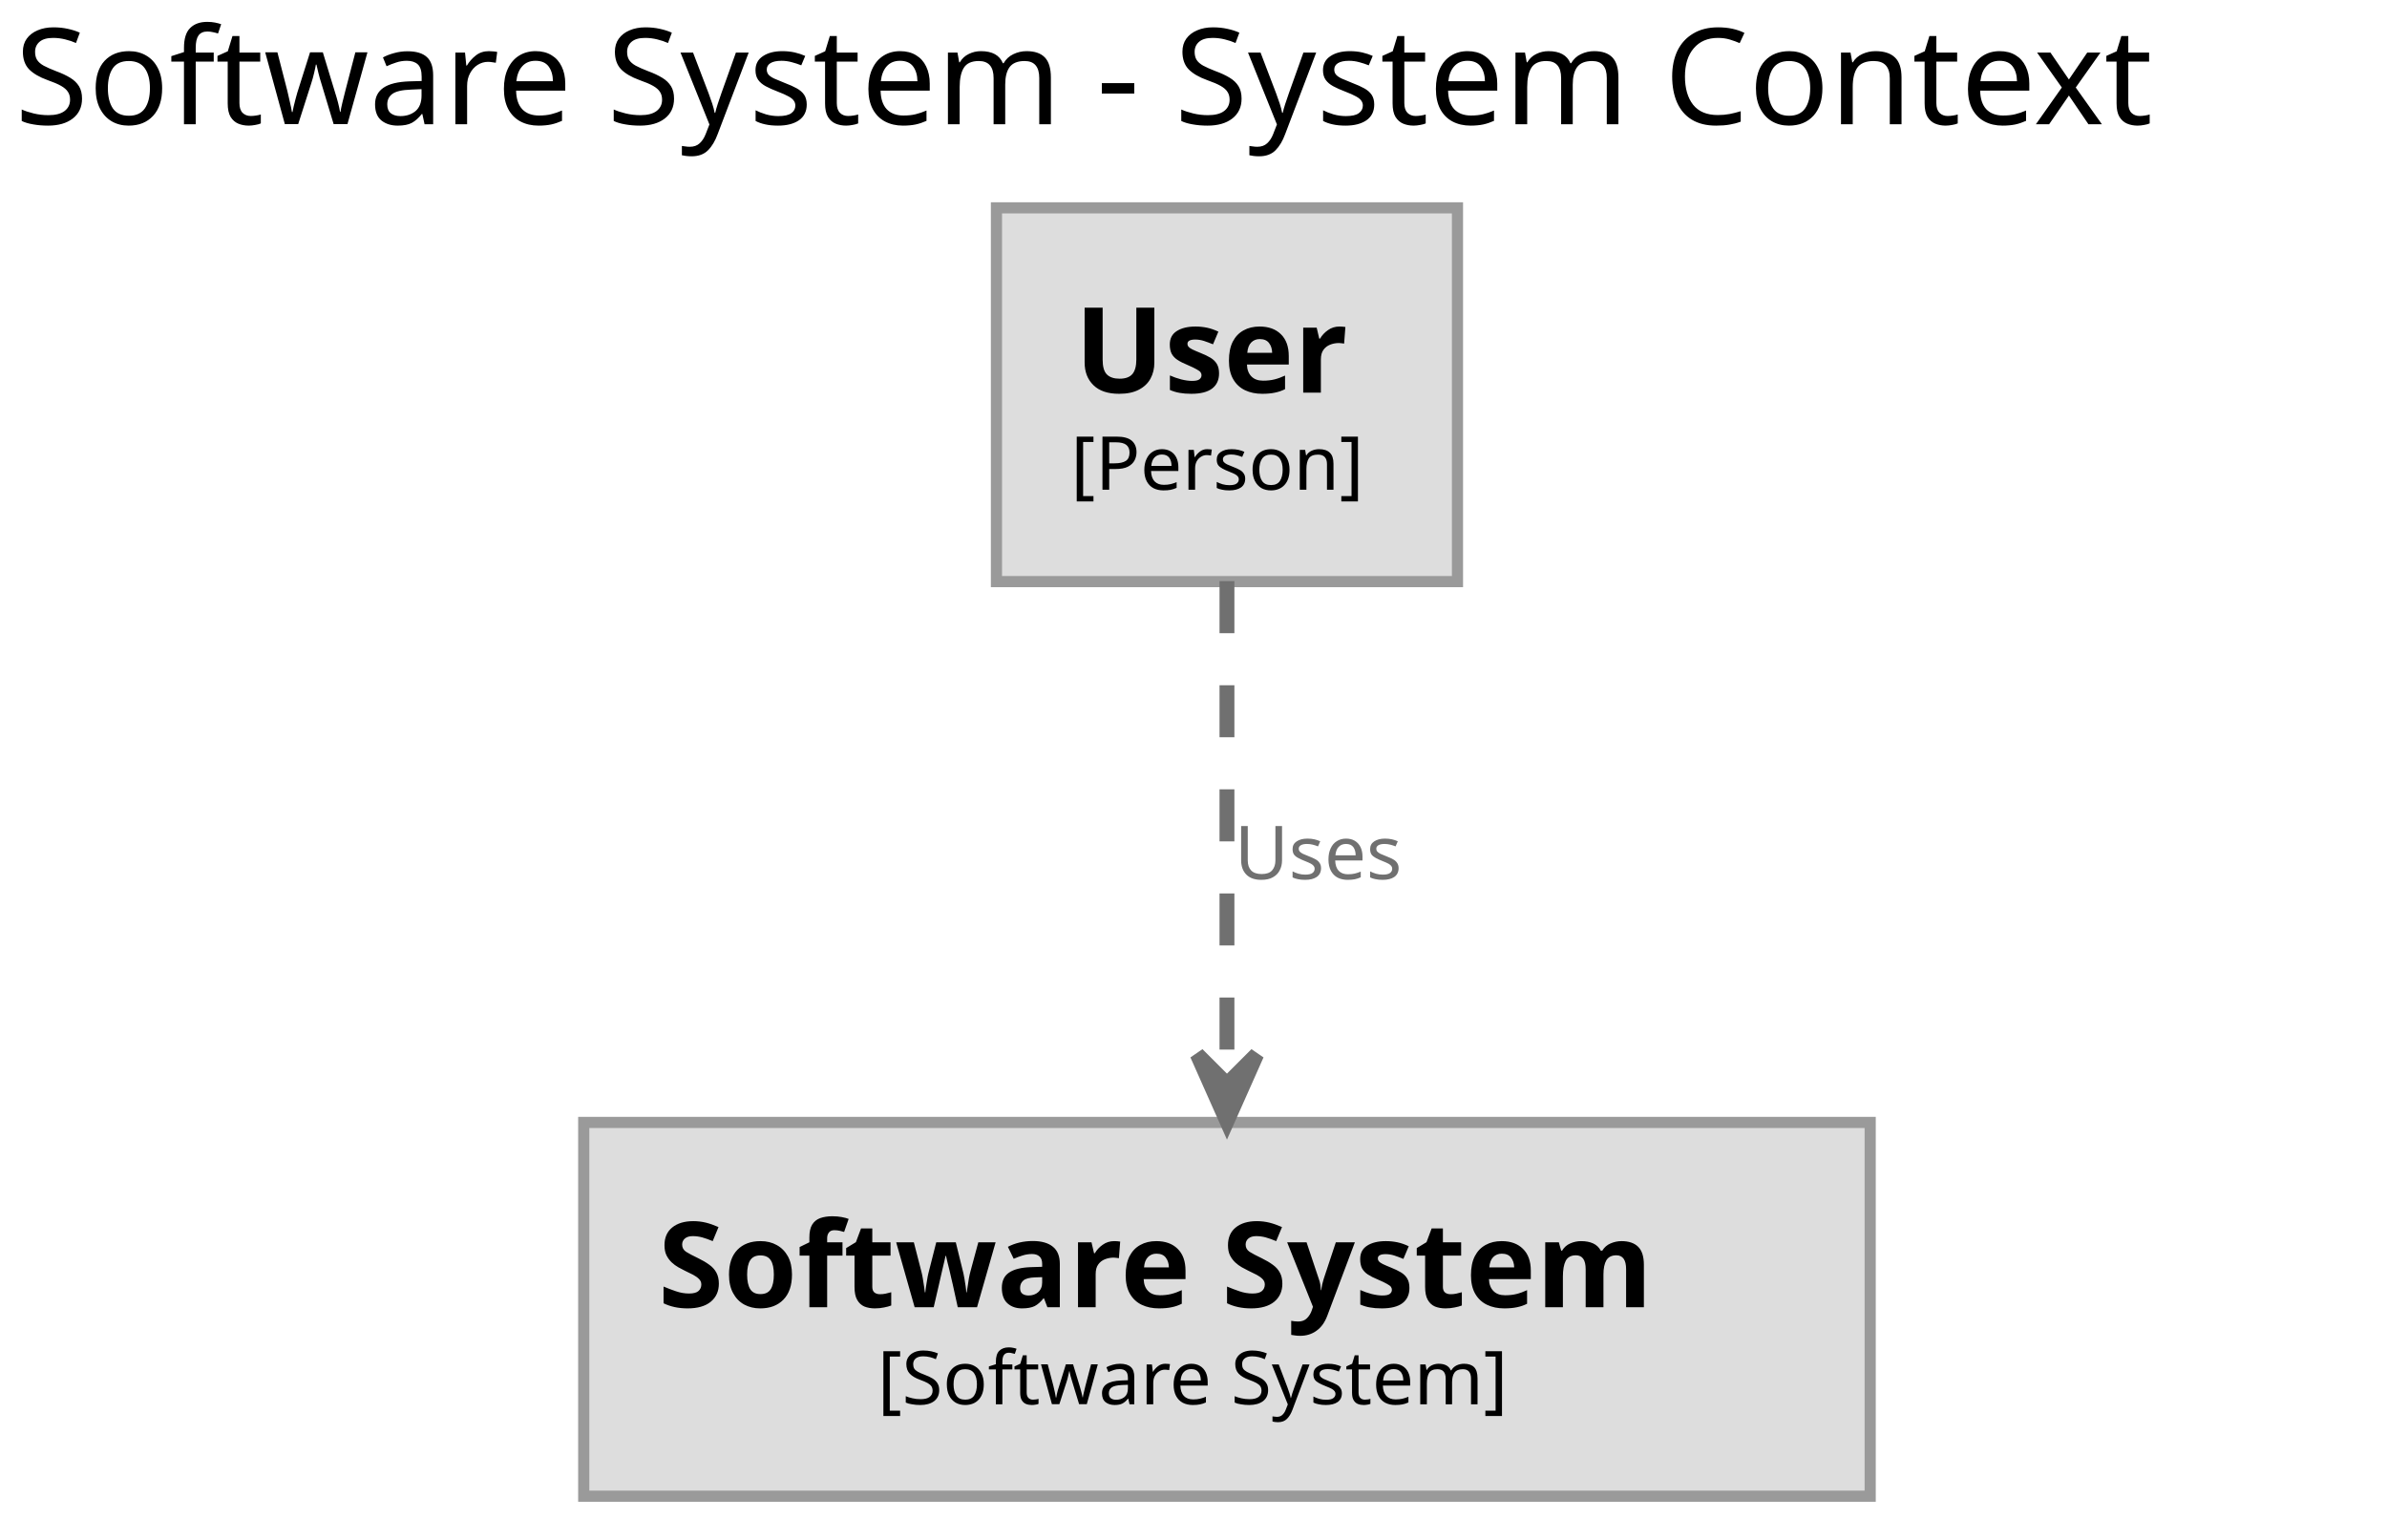
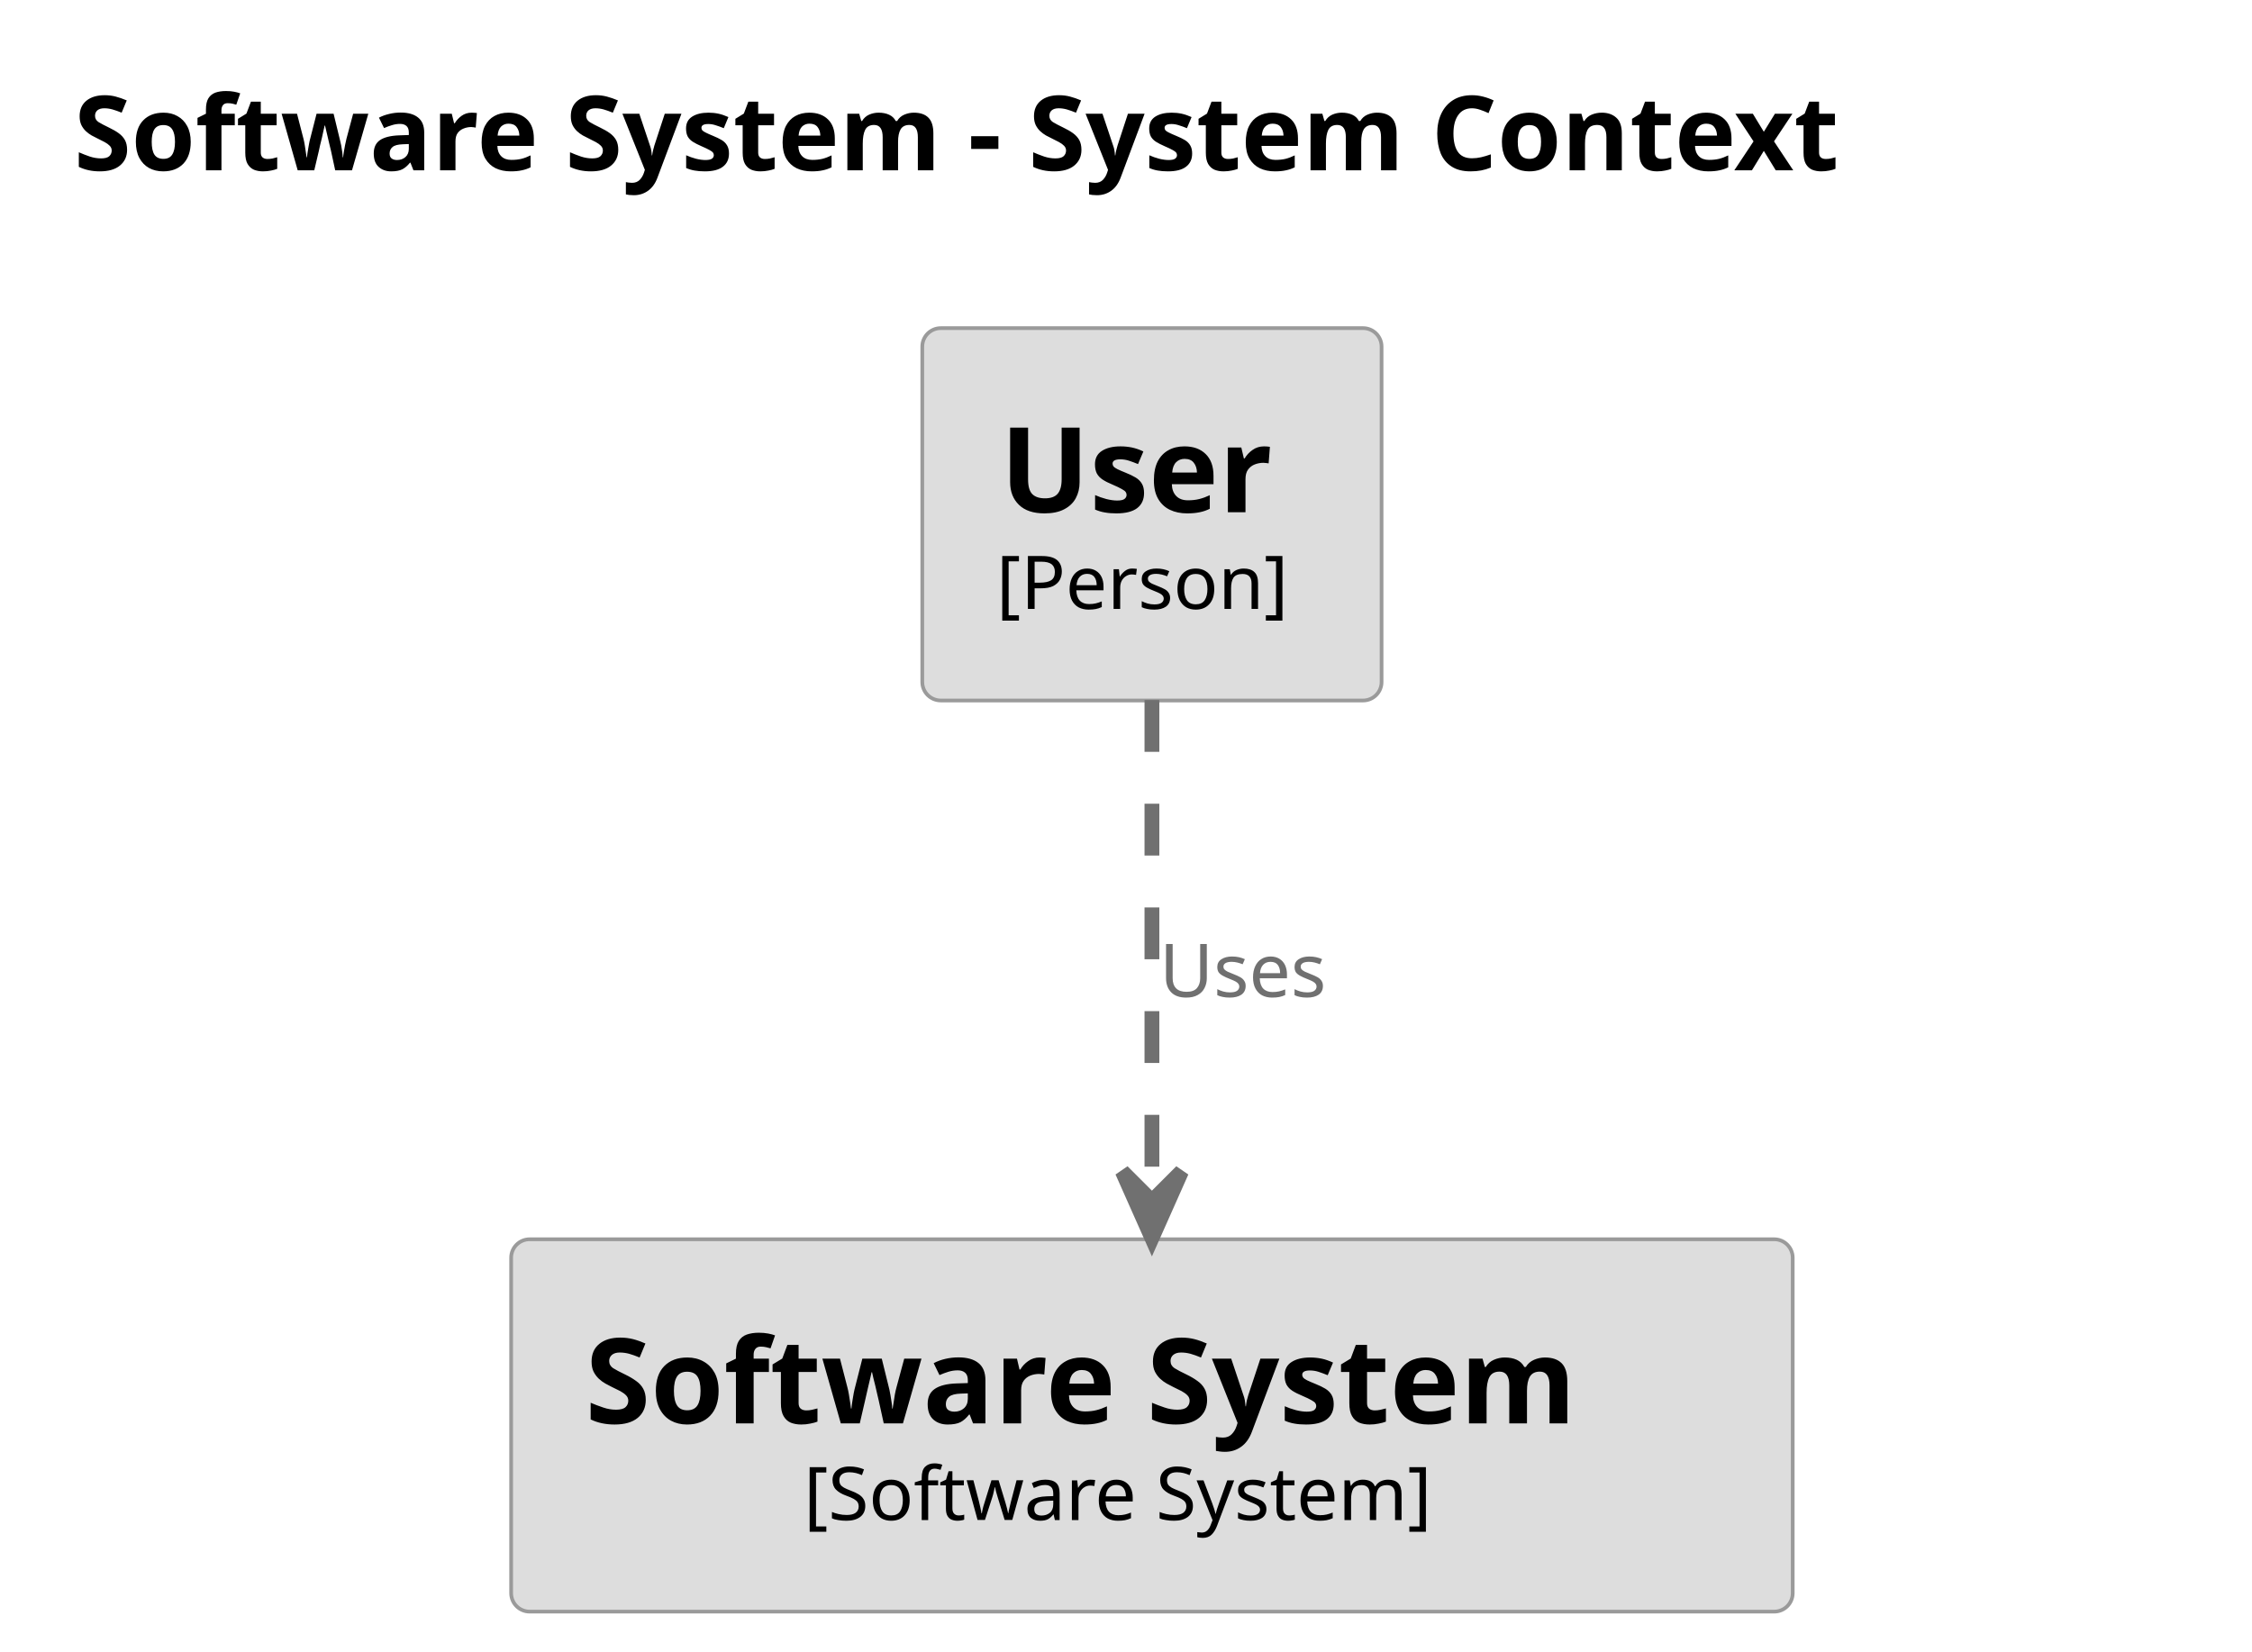
- <svg xmlns="http://www.w3.org/2000/svg" contentScriptType="application/ecmascript" contentStyleType="text/css" height="207px" preserveAspectRatio="none" style="width:321px;height:207px;background:#FFFFFF;" version="1.1" viewBox="0 0 321 207" width="321px" zoomAndPan="magnify">
+ <svg xmlns="http://www.w3.org/2000/svg" contentStyleType="text/css" height="223px" preserveAspectRatio="none" style="width:304px;height:223px;background:#FFFFFF;" version="1.1" viewBox="0 0 304 223" width="304px" zoomAndPan="magnify">
  <defs />
  <g>
-     <text fill="#000000" font-family="sans-serif" font-size="18" lengthAdjust="spacing" textLength="312" x="2" y="16.708">Software System - System Context</text>
-     <rect fill="#DDDDDD" height="50.266" style="stroke:#9A9A9A;stroke-width:1.5;" width="62" x="134" y="27.953" />
-     <text fill="#000000" font-family="sans-serif" font-size="16" font-weight="bold" lengthAdjust="spacing" textLength="41" x="144.5" y="52.805">User</text>
-     <text fill="#000000" font-family="sans-serif" font-size="10" lengthAdjust="spacing" textLength="42" x="144" y="65.86">[Person]</text>
-     <rect fill="#DDDDDD" height="50.266" style="stroke:#9A9A9A;stroke-width:1.5;" width="173" x="78.5" y="150.953" />
-     <text fill="#000000" font-family="sans-serif" font-size="16" font-weight="bold" lengthAdjust="spacing" textLength="153" x="88.5" y="175.805">Software System</text>
-     <text fill="#000000" font-family="sans-serif" font-size="10" lengthAdjust="spacing" textLength="94" x="118" y="188.86">[Software System]</text>
-     <path d="M165,78.153 C165,97.603 165,125.003 165,145.693 " fill="none" id="User-to-SoftwareSystem" style="stroke:#707070;stroke-width:2.0;stroke-dasharray:7.0,7.0;" />
-     <polygon fill="#707070" points="165,150.803,169,141.803,165,145.803,161,141.803,165,150.803" style="stroke:#707070;stroke-width:2.0;" />
-     <text fill="#707070" font-family="sans-serif" font-size="10" lengthAdjust="spacing" textLength="24" x="166" y="118.235">Uses</text>
+     <rect height="26.297" style="stroke:#00000000;stroke-width:1.0;fill:none;" width="286" x="5" y="5" />
+     <text fill="#000000" font-family="sans-serif" font-size="14" font-weight="bold" lengthAdjust="spacing" textLength="276" x="10" y="22.995">Software System - System Context</text>
+     <g id="elem_User">
+       <rect fill="#DDDDDD" height="50.266" rx="2.5" ry="2.5" style="stroke:#9A9A9A;stroke-width:0.5;" width="62" x="124.5" y="44.297" />
+       <text fill="#000000" font-family="sans-serif" font-size="16" font-weight="bold" lengthAdjust="spacing" textLength="41" x="135" y="69.148">User</text>
+       <text fill="#000000" font-family="sans-serif" font-size="10" lengthAdjust="spacing" textLength="42" x="134.5" y="82.204">[Person]</text>
+     </g>
+     <g id="elem_SoftwareSystem">
+       <rect fill="#DDDDDD" height="50.266" rx="2.5" ry="2.5" style="stroke:#9A9A9A;stroke-width:0.5;" width="173" x="69" y="167.297" />
+       <text fill="#000000" font-family="sans-serif" font-size="16" font-weight="bold" lengthAdjust="spacing" textLength="153" x="79" y="192.148">Software System</text>
+       <text fill="#000000" font-family="sans-serif" font-size="10" lengthAdjust="spacing" textLength="94" x="108.5" y="205.204">[Software System]</text>
+     </g>
+     <g id="link_User_SoftwareSystem">
+       <path d="M155.5,94.497 C155.5,113.947 155.5,141.347 155.5,162.037 " fill="none" id="User-to-SoftwareSystem" style="stroke:#707070;stroke-width:2.0;stroke-dasharray:7.0,7.0;" />
+       <polygon fill="#707070" points="155.5,167.147,159.5,158.147,155.5,162.147,151.5,158.147,155.5,167.147" style="stroke:#707070;stroke-width:2.0;" />
+       <text fill="#707070" font-family="sans-serif" font-size="10" lengthAdjust="spacing" textLength="24" x="156.5" y="134.579">Uses</text>
+     </g>
  </g>
</svg>
